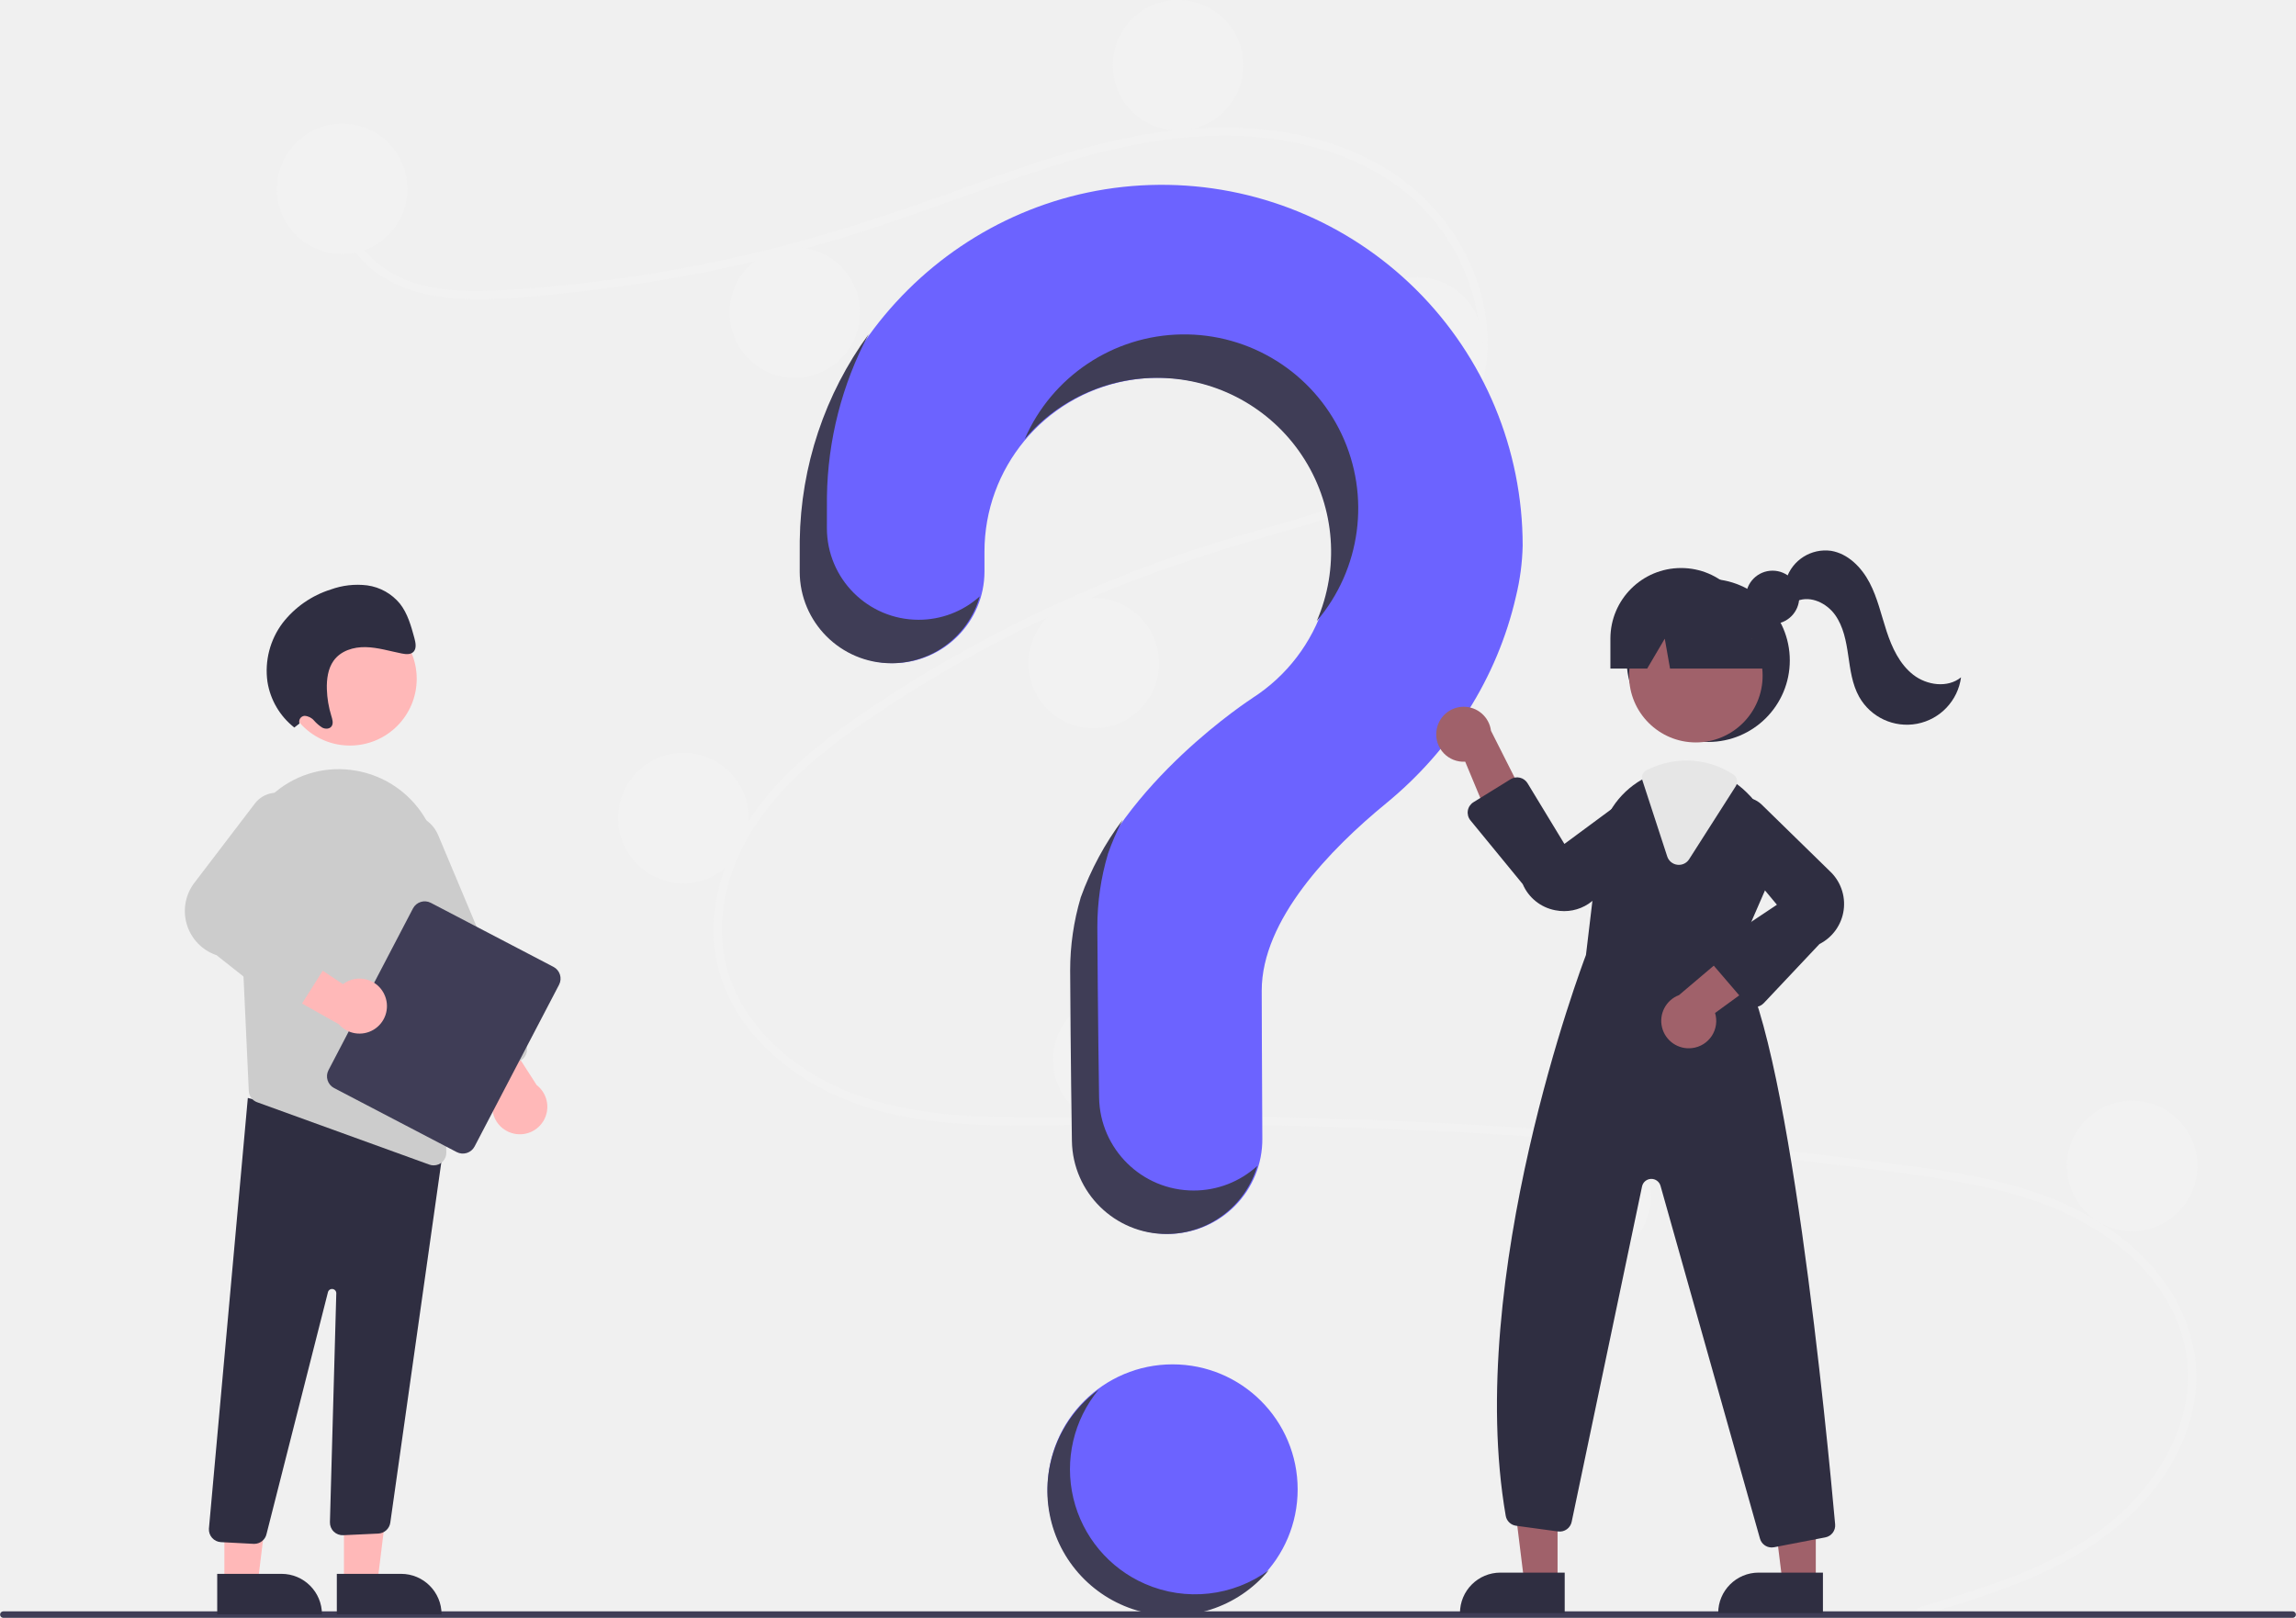
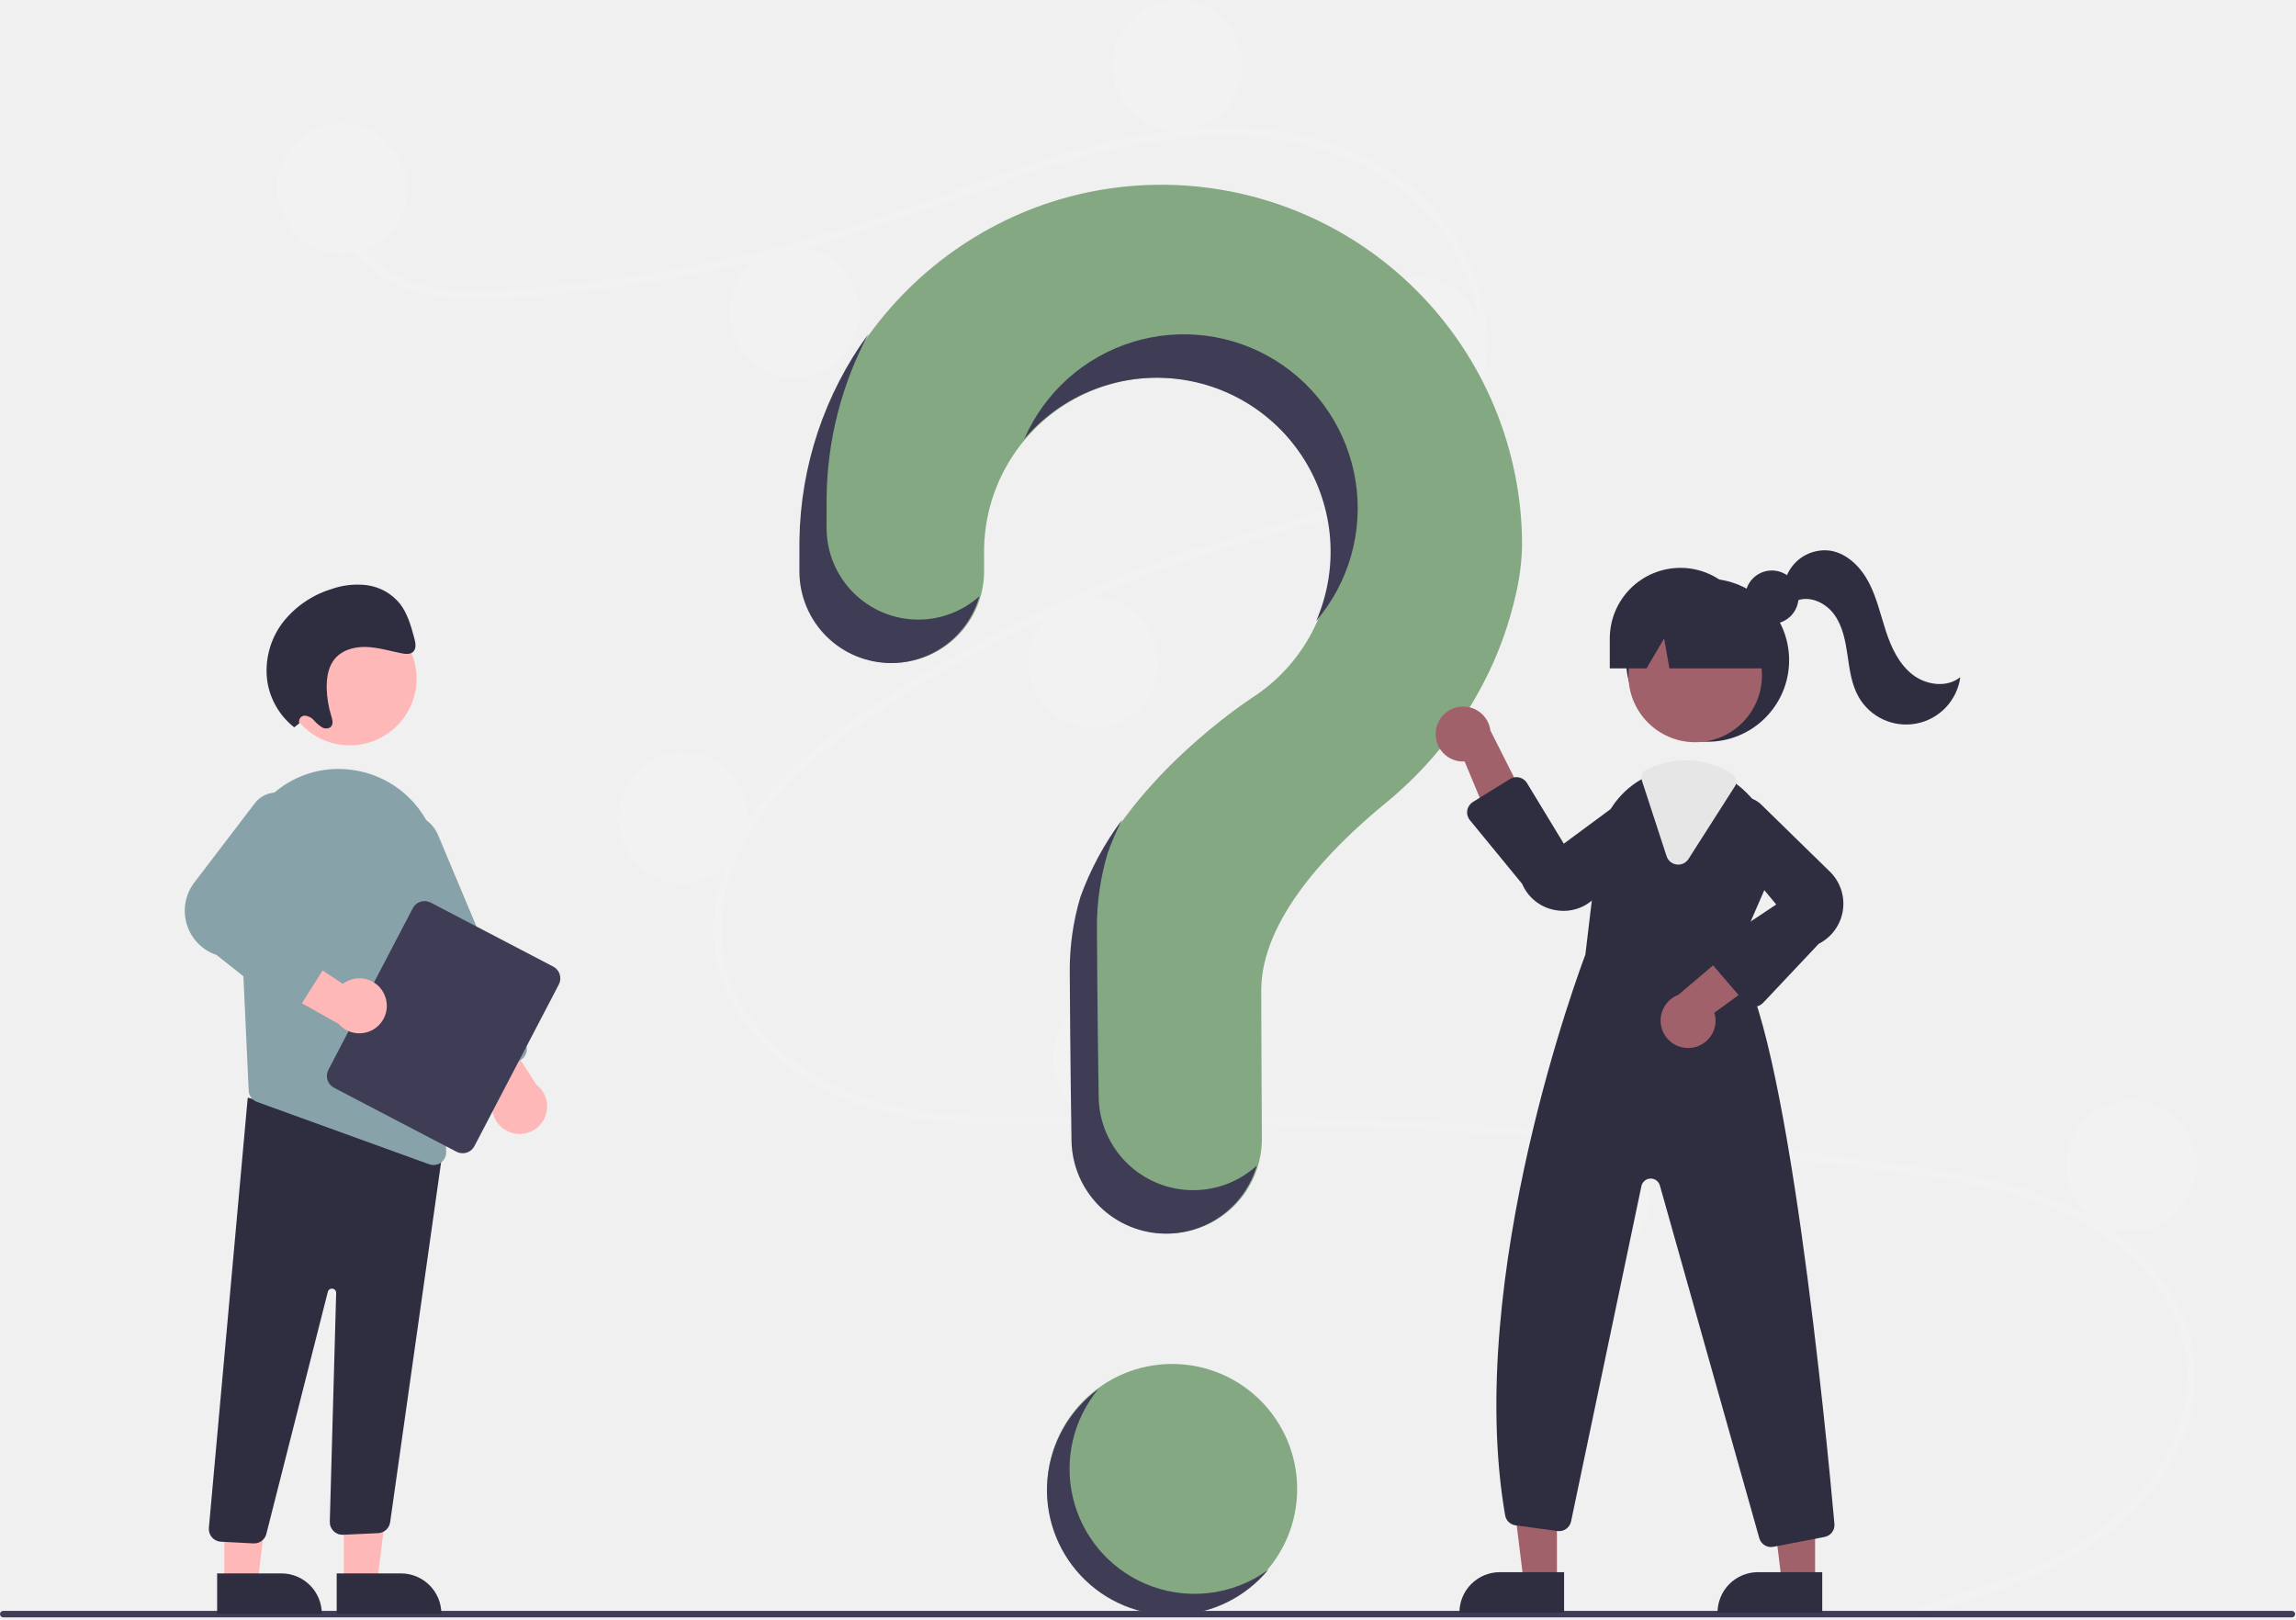
- <svg xmlns="http://www.w3.org/2000/svg" id="ef672dd0-2e16-4c9d-8107-606b55e40777" data-name="Layer 1" width="844.675" height="595.262" viewBox="0 0 844.675 595.262">
-   <circle cx="431.393" cy="548" r="46" fill="#6c63ff" />
-   <path d="M883.862,743.785c25.735-7.729,53.094-15.788,73.503-34.161,18.238-16.418,30.55-41.489,22.995-66.112-7.54-24.572-30.124-40.956-53.442-49.105-13.225-4.622-27.061-7.186-40.891-9.2-15.035-2.19-30.136-3.984-45.23-5.71q-91.677-10.486-184.044-12.811c-30.385-.765-60.764-.747-91.152-.306-27.139.394-55.722.384-80.899-11.151-19.578-8.97-37.348-25.289-42.803-46.734-6.297-24.755,5.318-49.964,21.98-67.892,8.783-9.45,19.047-17.404,29.636-24.717,11.487-7.934,23.375-15.306,35.521-22.188a494.634,494.634,0,0,1,74.767-34.468c12.746-4.634,25.68-8.633,38.728-12.321,11.017-3.115,22.068-6.234,32.716-10.477,20.583-8.204,40.161-22.1,45.395-44.881,4.96-21.591-3.403-45.031-18.065-61.071-16.963-18.557-42.539-26.692-67.06-28.008-27.528-1.478-54.422,5.412-80.297,14.156-27.597,9.326-54.599,20.049-82.778,27.603a556.958,556.958,0,0,1-85.196,15.837c-14.082,1.5-28.59,3.193-42.756,2.045-11.872-.962-23.684-4.454-32.434-12.88-7.503-7.225-11.972-17.154-10.435-27.632.279-1.903,3.17-1.094,2.893.798-1.87,12.755,6.8,24.509,17.484,30.529,12.348,6.958,27.374,6.968,41.122,6.172a537.825,537.825,0,0,0,88.515-12.796c28.593-6.531,56.164-15.866,83.704-25.839,26.156-9.472,52.897-18.716,80.84-20.767,24.246-1.78,49.752,1.752,70.874,14.423,18.564,11.136,32.215,29.707,36.565,51.018,4.25,20.825-1.636,41.785-17.4,56.317-16.321,15.046-38.701,21.479-59.557,27.404-26.452,7.514-52.337,16.298-77.392,27.703a485.824,485.824,0,0,0-72.8,40.928c-22.246,15.202-44.201,34.331-51.237,61.451-3.277,12.633-2.672,26.032,2.812,37.965,4.876,10.61,12.907,19.535,22.262,26.419,22.321,16.424,50.453,19.797,77.414,20.132,30.281.377,60.564-.645,90.855-.148q92.599,1.52,184.819,11.273,23.108,2.446,46.158,5.407c13.822,1.776,27.69,3.541,41.278,6.695,24.162,5.608,47.674,16.392,62.692,36.878a61.319,61.319,0,0,1,11.947,30.446c1.051,11.524-1.77,23.069-6.98,33.321-11.532,22.69-33.134,37.123-56.073,46.605-12.287,5.079-25.032,8.926-37.752,12.746-1.853.557-2.645-2.338-.798-2.893Z" transform="translate(-177.6623 -152.3692)" fill="#f2f2f2" />
-   <circle cx="125.893" cy="69.5" r="24" fill="#f2f2f2" />
-   <circle cx="292.393" cy="115" r="24" fill="#f2f2f2" />
-   <circle cx="433.393" cy="24" r="24" fill="#f2f2f2" />
-   <circle cx="521.393" cy="126" r="24" fill="#f2f2f2" />
-   <circle cx="402.393" cy="244" r="24" fill="#f2f2f2" />
-   <circle cx="251.393" cy="301" r="24" fill="#f2f2f2" />
-   <circle cx="411.393" cy="390" r="24" fill="#f2f2f2" />
-   <circle cx="583.393" cy="440" r="24" fill="#f2f2f2" />
-   <circle cx="784.393" cy="429" r="24" fill="#f2f2f2" />
-   <path d="M604.128,220.373c-71.892.508-130.756,58.93-131.777,130.816-.009.664-.014,5.33-.013,11.434a33.748,33.748,0,0,0,33.744,33.746h0a33.769,33.769,0,0,0,33.761-33.798c-.003-4.152-.006-7.026-.006-7.202a64,64,0,1,1,98.52,53.879l.012.014s-48.028,30.92-62.671,73.335l.012.003a94.004,94.004,0,0,0-3.874,26.768c0,3.725.219,36.321.643,62.778a34.786,34.786,0,0,0,34.79,34.222h0a34.796,34.796,0,0,0,34.794-35.011c-.147-24.229-.227-52.442-.227-54.489,0-26.045,25.125-51.995,45.764-68.917,23.766-19.487,40.868-46.043,47.737-75.999a86.762,86.762,0,0,0,2.499-18.834A132.75,132.75,0,0,0,604.128,220.373Z" transform="translate(-177.6623 -152.3692)" fill="#6c63ff" />
-   <path d="M1021.147,747.631H178.853a1.191,1.191,0,0,1,0-2.381h842.294a1.191,1.191,0,0,1,0,2.381Z" transform="translate(-177.6623 -152.3692)" fill="#3f3d56" />
-   <circle cx="628.449" cy="242.996" r="30" fill="#2f2e41" />
-   <polygon points="573.012 582.129 560.753 582.129 554.92 534.841 573.015 534.841 573.012 582.129" fill="#a0616a" />
-   <path d="M551.996,578.626h23.644a0,0,0,0,1,0,0v14.887a0,0,0,0,1,0,0H537.109a0,0,0,0,1,0,0v0A14.887,14.887,0,0,1,551.996,578.626Z" fill="#2f2e41" />
-   <polygon points="668.012 582.129 655.753 582.129 649.92 534.841 668.015 534.841 668.012 582.129" fill="#a0616a" />
-   <path d="M646.996,578.626h23.644a0,0,0,0,1,0,0v14.887a0,0,0,0,1,0,0H632.109a0,0,0,0,1,0,0v0A14.887,14.887,0,0,1,646.996,578.626Z" fill="#2f2e41" />
-   <circle cx="623.89" cy="248.61" r="24.561" fill="#a0616a" />
-   <path d="M816.191,504.775l10.99-25.25a31.383,31.383,0,0,0-6.95-35.6,31.873,31.873,0,0,0-3.07-2.67,30.935,30.935,0,0,0-18.99-6.57,32.179,32.179,0,0,0-13.4,2.98c-.36.16-.71.33-1.07.5-.69.33-1.37.69-2.03,1.06a31.678,31.678,0,0,0-15.7,23.88l-4.85,40.64c-1.22,3.19-44.74,118.39-29.52,206.34a4.467,4.467,0,0,0,3.82,3.67l15.43,2.1a4.497,4.497,0,0,0,5.01-3.53l25.89-123.41a3.503,3.503,0,0,1,6.8-.23l36.58,129.78a4.471,4.471,0,0,0,4.31,3.28,5.122,5.122,0,0,0,.87-.08l18.85-3.63a4.471,4.471,0,0,0,3.63-4.81C850.021,682.335,835.301,527.605,816.191,504.775Z" transform="translate(-177.6623 -152.3692)" fill="#2f2e41" />
-   <path d="M706.102,421.419A10.056,10.056,0,0,0,716.696,432.623l13.729,32.992,10.385-15.394-14.629-28.97a10.11,10.11,0,0,0-20.079.169Z" transform="translate(-177.6623 -152.3692)" fill="#a0616a" />
-   <path d="M800.19,537.996a10.056,10.056,0,0,0,8.427-12.913l28.885-21.038-17.39-6.512-24.764,20.977a10.11,10.11,0,0,0,4.842,19.487Z" transform="translate(-177.6623 -152.3692)" fill="#a0616a" />
-   <path d="M753.102,487.61a17.057,17.057,0,0,1-3.298-.325,16.305,16.305,0,0,1-11.948-9.616l-19.234-23.453a4.501,4.501,0,0,1,1.111-6.681l13.684-8.471a4.5,4.5,0,0,1,6.215,1.49l13.556,22.334L779.15,443.702A9.721,9.721,0,0,1,790.46,459.264l-25.912,23.637A16.253,16.253,0,0,1,753.102,487.61Z" transform="translate(-177.6623 -152.3692)" fill="#2f2e41" />
-   <path d="M823.252,522.883c-.035,0-.071,0-.106-.001a4.508,4.508,0,0,1-3.311-1.57l-12.166-14.193a4.5,4.5,0,0,1,.92-6.673l22.781-15.188-20.638-24.812a9.721,9.721,0,0,1,14.887-12.183l25.084,24.513a16.525,16.525,0,0,1-3.675,26.94l-20.501,21.754A4.507,4.507,0,0,1,823.252,522.883Z" transform="translate(-177.6623 -152.3692)" fill="#2f2e41" />
-   <path d="M795.307,470.584a4.632,4.632,0,0,1-.584-.037,4.461,4.461,0,0,1-3.71-3.069l-9.142-28.029a3.083,3.083,0,0,1,1.594-3.725l.297-.14c.269-.128.535-.254.807-.375a32.574,32.574,0,0,1,13.603-3.023,31.327,31.327,0,0,1,17.161,5.157,3.13,3.13,0,0,1,.901,4.294L799.084,468.504A4.455,4.455,0,0,1,795.307,470.584Z" transform="translate(-177.6623 -152.3692)" fill="#e6e6e6" />
-   <circle cx="652.101" cy="219.786" r="9.817" fill="#2f2e41" />
-   <path d="M796.111,361.365h0a26,26,0,0,0-26,26v11h13.529l6.471-11,1.941,11h41.059l-11-11A26,26,0,0,0,796.111,361.365Z" transform="translate(-177.6623 -152.3692)" fill="#2f2e41" />
-   <path d="M834.809,365.431a15.15,15.15,0,0,1,16.481-10.396c6.256,1.046,11.202,6.075,14.149,11.691s4.308,11.903,6.289,17.928,4.791,12.084,9.793,15.984,12.677,4.958,17.59.946a20.118,20.118,0,0,1-37.477,7.181c-2.592-4.612-3.261-10.017-4.03-15.251s-1.767-10.65-4.862-14.94-8.888-7.093-13.804-5.139Z" transform="translate(-177.6623 -152.3692)" fill="#2f2e41" />
-   <path d="M515.609,380.408h0a33.748,33.748,0,0,1-33.744-33.746c-0-6.104.004-10.771.013-11.434a131.507,131.507,0,0,1,15.359-59.909,131.803,131.803,0,0,0-25.359,75.909c-.009.664-.014,5.33-.013,11.434a33.748,33.748,0,0,0,33.744,33.746h0A33.773,33.773,0,0,0,538.097,371.817,33.622,33.622,0,0,1,515.609,380.408Z" transform="translate(-177.6623 -152.3692)" fill="#3f3d56" />
-   <path d="M606.415,291.478a64.004,64.004,0,0,1,55.659,89.413,63.997,63.997,0,1,0-107.426-66.985A63.871,63.871,0,0,1,606.415,291.478Z" transform="translate(-177.6623 -152.3692)" fill="#3f3d56" />
-   <path d="M616.797,590.408h0a34.787,34.787,0,0,1-34.79-34.222c-.423-26.456-.643-59.052-.643-62.778a94.004,94.004,0,0,1,3.874-26.768l-.012-.003a95.069,95.069,0,0,1,5.494-12.701,110.047,110.047,0,0,0-15.494,28.701l.012.003a94.004,94.004,0,0,0-3.874,26.768c0,3.725.219,36.321.643,62.778a34.787,34.787,0,0,0,34.79,34.222h0a34.803,34.803,0,0,0,33.402-25.048A34.66,34.66,0,0,1,616.797,590.408Z" transform="translate(-177.6623 -152.3692)" fill="#3f3d56" />
-   <polygon points="126.541 582.585 138.8 582.584 144.633 535.296 126.538 535.297 126.541 582.585" fill="#ffb8b8" />
-   <path d="M301.576,731.451H340.107a0,0,0,0,1,0,0v14.887a0,0,0,0,1,0,0H316.463A14.887,14.887,0,0,1,301.576,731.451v0A0,0,0,0,1,301.576,731.451Z" transform="translate(464.0541 1325.404) rotate(179.9974)" fill="#2f2e41" />
-   <polygon points="82.541 582.585 94.8 582.584 100.633 535.296 82.538 535.297 82.541 582.585" fill="#ffb8b8" />
-   <path d="M257.576,731.451H296.107a0,0,0,0,1,0,0v14.887a0,0,0,0,1,0,0H272.463A14.887,14.887,0,0,1,257.576,731.451v0A0,0,0,0,1,257.576,731.451Z" transform="translate(376.0541 1325.406) rotate(179.9974)" fill="#2f2e41" />
-   <path d="M270.917,720.411l-11.975-.63a4.673,4.673,0,0,1-4.419-4.967l14.313-158.466,65.911,17.786,6.35-1.732L321.239,712.686a4.696,4.696,0,0,1-4.358,3.945l-12.909.601a4.674,4.674,0,0,1-4.931-4.796l2.339-84.196a1.558,1.558,0,0,0-3.083-.36L275.739,716.692a4.646,4.646,0,0,1-4.569,3.725C271.086,720.418,271.002,720.416,270.917,720.411Z" transform="translate(-177.6623 -152.3692)" fill="#2f2e41" />
-   <circle cx="128.742" cy="249.759" r="24.561" fill="#ffb8b8" />
-   <path d="M265.512,474.287l2.701,58.267.976,21.199a4.642,4.642,0,0,0,3.074,4.175l63.336,22.943a4.477,4.477,0,0,0,1.6.28,4.644,4.644,0,0,0,4.664-4.788L339.266,471.597A36.93,36.93,0,0,0,308.522,435.92c-.613-.093-1.236-.187-1.859-.27a36.249,36.249,0,0,0-29.165,9.441,37.236,37.236,0,0,0-11.986,29.196Z" transform="translate(-177.6623 -152.3692)" fill="#ccc" />
-   <path d="M365.855,569.245a10.064,10.064,0,0,1-5.369-15.227l-21.478-28.56,18.534-1.147,17.554,27.297a10.111,10.111,0,0,1-9.242,17.637Z" transform="translate(-177.6623 -152.3692)" fill="#ffb8b8" />
-   <path d="M350.753,548.85a4.644,4.644,0,0,1-2.541-2.518L315.854,469.237a12.463,12.463,0,1,1,22.984-9.647l32.358,77.095a4.679,4.679,0,0,1-2.5,6.118l-14.365,6.029a4.642,4.642,0,0,1-3.577.017Z" transform="translate(-177.6623 -152.3692)" fill="#ccc" />
-   <path d="M298.508,546.131,329.587,486.622a4.878,4.878,0,0,1,6.575-2.063l45.112,23.56a4.878,4.878,0,0,1,2.063,6.575l-31.079,59.509a4.878,4.878,0,0,1-6.575,2.063L300.571,552.706A4.878,4.878,0,0,1,298.508,546.131Z" transform="translate(-177.6623 -152.3692)" fill="#3f3d56" />
-   <path d="M319.351,518.943a10.064,10.064,0,0,0-15.517-4.46l-29.778-19.754-.051,18.57L302.29,529.21a10.111,10.111,0,0,0,17.06-10.267Z" transform="translate(-177.6623 -152.3692)" fill="#ffb8b8" />
-   <path d="M281.701,523.119l-24.337-19.278a17.163,17.163,0,0,1-7.823-27.135l22.097-28.96a10.096,10.096,0,0,1,17.13,10.284l-17.484,28.6,25.694,12.187a4.674,4.674,0,0,1,1.948,6.72l-10.372,16.414a4.682,4.682,0,0,1-3.167,2.111c-.026.004-.051.008-.077.012A4.696,4.696,0,0,1,281.701,523.119Z" transform="translate(-177.6623 -152.3692)" fill="#ccc" />
-   <path d="M287.845,418.574a2.135,2.135,0,0,1,1.856-2.819,4.93,4.93,0,0,1,3.476,1.715,13.833,13.833,0,0,0,3.071,2.637c1.188.599,2.8.514,3.477-.628.636-1.072.2-2.508-.185-3.753a36.907,36.907,0,0,1-1.63-9.77c-.111-3.7.411-7.562,2.46-10.448,2.644-3.725,7.371-5.139,11.845-5.036s8.875,1.484,13.307,2.357c1.53.301,3.328.456,4.352-.73,1.088-1.261.688-3.301.226-5.004-1.201-4.417-2.475-8.985-5.265-12.552a18.898,18.898,0,0,0-12.061-6.79,28.938,28.938,0,0,0-13.462,1.528,36.096,36.096,0,0,0-17.683,12.319,29.236,29.236,0,0,0-5.578,21.6,26.667,26.667,0,0,0,9.886,16.855Z" transform="translate(-177.6623 -152.3692)" fill="#2f2e41" />
-   <path d="M598.92,735.149a45.994,45.994,0,0,1-17.07-71.489,45.997,45.997,0,1,0,62.569,66.464A45.969,45.969,0,0,1,598.92,735.149Z" transform="translate(-177.6623 -152.3692)" fill="#3f3d56" />
+ <svg xmlns="http://www.w3.org/2000/svg" width="845" height="596" viewBox="0 0 845 596" fill="none">
+   <g clip-path="url(#clip0)">
+     <path d="M431.393 594C456.798 594 477.393 573.405 477.393 548C477.393 522.595 456.798 502 431.393 502C405.988 502 385.393 522.595 385.393 548C385.393 573.405 405.988 594 431.393 594Z" fill="#84A882" />
+     <path d="M706.199 591.416C731.934 583.687 759.293 575.628 779.703 557.255C797.94 540.836 810.253 515.766 802.697 491.143C795.157 466.571 772.573 450.187 749.256 442.038C736.031 437.416 722.195 434.852 708.364 432.837C693.329 430.648 678.228 428.854 663.134 427.127C602.016 420.137 540.668 415.867 479.09 414.316C448.706 413.551 418.327 413.569 387.938 414.011C360.798 414.405 332.216 414.395 307.039 402.86C287.46 393.89 269.691 377.571 264.235 356.127C257.938 331.372 269.553 306.163 286.215 288.235C294.998 278.784 305.263 270.831 315.852 263.517C327.339 255.583 339.227 248.211 351.372 241.329C375.293 227.782 400.302 216.252 426.139 206.861C438.885 202.226 451.82 198.228 464.867 194.539C475.884 191.424 486.935 188.305 497.583 184.062C518.166 175.858 537.744 161.962 542.977 139.18C547.937 117.589 539.574 94.15 524.912 78.11C507.949 59.553 482.373 51.418 457.852 50.102C430.324 48.624 403.43 55.514 377.555 64.257C349.959 73.584 322.957 84.307 294.777 91.861C266.833 99.344 238.348 104.639 209.581 107.697C195.499 109.197 180.991 110.89 166.825 109.742C154.953 108.78 143.141 105.288 134.391 96.862C126.888 89.638 122.419 79.708 123.956 69.23C124.235 67.327 127.126 68.136 126.849 70.028C124.978 82.783 133.648 94.536 144.333 100.557C156.681 107.515 171.707 107.525 185.454 106.729C215.263 104.928 244.871 100.648 273.969 93.933C302.561 87.403 330.133 78.067 357.673 68.094C383.829 58.623 410.57 49.378 438.513 47.327C462.759 45.547 488.265 49.079 509.387 61.75C527.951 72.886 541.602 91.457 545.952 112.768C550.202 133.593 544.315 154.553 528.552 169.085C512.23 184.132 489.851 190.564 468.995 196.489C442.543 204.003 416.658 212.787 391.603 224.192C366.206 235.72 341.85 249.413 318.803 265.12C296.556 280.322 274.602 299.451 267.566 326.571C264.289 339.204 264.894 352.603 270.378 364.536C275.254 375.146 283.284 384.071 292.639 390.954C314.96 407.379 343.092 410.751 370.054 411.087C400.335 411.463 430.617 410.441 460.909 410.939C522.641 411.952 584.247 415.709 645.727 422.211C661.133 423.842 676.518 425.644 691.885 427.618C705.706 429.394 719.575 431.159 733.163 434.313C757.326 439.921 780.837 450.705 795.855 471.191C802.52 480.071 806.65 490.594 807.802 501.637C808.854 513.161 806.032 524.706 800.822 534.958C789.29 557.648 767.688 572.081 744.749 581.562C732.462 586.641 719.717 590.488 706.997 594.309C705.144 594.865 704.352 591.97 706.2 591.416L706.199 591.416Z" fill="#F2F2F2" />
+     <path d="M125.893 93.5C139.148 93.5 149.893 82.755 149.893 69.5C149.893 56.245 139.148 45.5 125.893 45.5C112.638 45.5 101.893 56.245 101.893 69.5C101.893 82.755 112.638 93.5 125.893 93.5Z" fill="#F2F2F2" />
+     <path d="M292.393 139C305.648 139 316.393 128.255 316.393 115C316.393 101.745 305.648 91 292.393 91C279.138 91 268.393 101.745 268.393 115C268.393 128.255 279.138 139 292.393 139Z" fill="#F2F2F2" />
+     <path d="M433.393 48C446.648 48 457.393 37.255 457.393 24C457.393 10.745 446.648 0 433.393 0C420.138 0 409.393 10.745 409.393 24C409.393 37.255 420.138 48 433.393 48Z" fill="#F2F2F2" />
+     <path d="M521.393 150C534.648 150 545.393 139.255 545.393 126C545.393 112.745 534.648 102 521.393 102C508.138 102 497.393 112.745 497.393 126C497.393 139.255 508.138 150 521.393 150Z" fill="#F2F2F2" />
+     <path d="M402.393 268C415.648 268 426.393 257.255 426.393 244C426.393 230.745 415.648 220 402.393 220C389.138 220 378.393 230.745 378.393 244C378.393 257.255 389.138 268 402.393 268Z" fill="#F2F2F2" />
+     <path d="M251.393 325C264.648 325 275.393 314.255 275.393 301C275.393 287.745 264.648 277 251.393 277C238.138 277 227.393 287.745 227.393 301C227.393 314.255 238.138 325 251.393 325Z" fill="#F2F2F2" />
+     <path d="M411.393 414C424.648 414 435.393 403.255 435.393 390C435.393 376.745 424.648 366 411.393 366C398.138 366 387.393 376.745 387.393 390C387.393 403.255 398.138 414 411.393 414Z" fill="#F2F2F2" />
+     <path d="M583.393 464C596.648 464 607.393 453.255 607.393 440C607.393 426.745 596.648 416 583.393 416C570.138 416 559.393 426.745 559.393 440C559.393 453.255 570.138 464 583.393 464Z" fill="#F2F2F2" />
+     <path d="M784.393 453C797.648 453 808.393 442.255 808.393 429C808.393 415.745 797.648 405 784.393 405C771.138 405 760.393 415.745 760.393 429C760.393 442.255 771.138 453 784.393 453Z" fill="#F2F2F2" />
+     <path d="M426.465 68.003C354.573 68.511 295.709 126.933 294.688 198.82C294.679 199.483 294.674 204.15 294.675 210.254C294.675 219.203 298.23 227.786 304.558 234.115C310.887 240.443 319.469 243.999 328.419 244H328.419C332.855 243.999 337.248 243.124 341.346 241.425C345.444 239.725 349.167 237.235 352.302 234.096C355.437 230.958 357.924 227.232 359.618 223.132C361.313 219.032 362.184 214.639 362.18 210.202C362.176 206.05 362.174 203.176 362.174 203C362.172 191.89 365.062 180.971 370.559 171.316C376.057 161.662 383.973 153.605 393.529 147.938C403.085 142.271 413.952 139.189 425.06 138.996C436.169 138.803 447.136 141.504 456.883 146.835C466.631 152.166 474.823 159.942 480.653 169.399C486.484 178.856 489.752 189.668 490.137 200.771C490.521 211.875 488.009 222.887 482.846 232.725C477.684 242.562 470.05 250.887 460.695 256.879L460.706 256.894C460.706 256.894 412.678 287.813 398.035 330.229L398.048 330.232C395.473 338.921 394.168 347.937 394.174 357C394.174 360.725 394.393 393.321 394.817 419.778C394.965 428.906 398.696 437.61 405.204 444.013C411.713 450.415 420.477 454.002 429.607 454H429.607C434.195 454 438.737 453.092 442.972 451.33C447.207 449.568 451.053 446.986 454.286 443.732C457.52 440.478 460.078 436.617 461.814 432.371C463.55 428.124 464.429 423.577 464.401 418.989C464.254 394.76 464.174 366.548 464.174 364.5C464.174 338.455 489.3 312.505 509.938 295.583C533.704 276.096 550.806 249.54 557.675 219.583C559.195 213.416 560.033 207.1 560.174 200.75C560.174 183.236 556.709 165.896 549.977 149.727C543.246 133.559 533.382 118.882 520.953 106.543C508.524 94.204 493.777 84.446 477.56 77.832C461.344 71.217 443.979 67.877 426.465 68.003Z" fill="#84A882" />
+     <path d="M843.485 595.262H1.191C0.875 595.261 0.574 595.135 0.351 594.912C0.128 594.688 0.003 594.386 0.003 594.071C0.003 593.756 0.128 593.453 0.351 593.23C0.574 593.007 0.875 592.881 1.191 592.88H843.485C843.8 592.88 844.103 593.006 844.327 593.229C844.55 593.452 844.675 593.755 844.675 594.071C844.675 594.387 844.55 594.689 844.327 594.913C844.103 595.136 843.8 595.262 843.485 595.262Z" fill="#3F3D56" />
+     <path d="M628.449 272.996C645.017 272.996 658.449 259.564 658.449 242.996C658.449 226.427 645.017 212.996 628.449 212.996C611.88 212.996 598.449 226.427 598.449 242.996C598.449 259.564 611.88 272.996 628.449 272.996Z" fill="#2F2E41" />
+     <path d="M573.012 582.129H560.753L554.92 534.841H573.015L573.012 582.129Z" fill="#A0616A" />
+     <path d="M551.996 578.626H575.639V593.513H537.109C537.109 591.558 537.494 589.622 538.242 587.816C538.99 586.009 540.087 584.368 541.469 582.986C542.851 581.604 544.492 580.507 546.299 579.759C548.105 579.011 550.041 578.626 551.996 578.626Z" fill="#2F2E41" />
+     <path d="M668.012 582.129H655.753L649.92 534.841H668.015L668.012 582.129Z" fill="#A0616A" />
+     <path d="M646.996 578.626H670.639V593.513H632.109C632.109 591.558 632.494 589.622 633.242 587.816C633.99 586.009 635.087 584.368 636.469 582.986C637.851 581.604 639.492 580.507 641.299 579.759C643.105 579.011 645.041 578.626 646.996 578.626Z" fill="#2F2E41" />
+     <path d="M623.89 273.171C637.454 273.171 648.451 262.175 648.451 248.61C648.451 235.045 637.454 224.049 623.89 224.049C610.325 224.049 599.329 235.045 599.329 248.61C599.329 262.175 610.325 273.171 623.89 273.171Z" fill="#A0616A" />
+     <path d="M638.529 352.406L649.519 327.156C652.188 321.233 652.953 314.627 651.708 308.25C650.463 301.874 647.27 296.041 642.569 291.556C641.603 290.601 640.578 289.71 639.499 288.886C634.076 284.644 627.394 282.332 620.509 282.316C615.88 282.334 611.309 283.35 607.109 285.296C606.749 285.456 606.399 285.626 606.039 285.796C605.349 286.126 604.669 286.486 604.009 286.856C599.704 289.328 596.04 292.777 593.313 296.925C590.586 301.073 588.872 305.804 588.309 310.736L583.459 351.376C582.239 354.566 538.719 469.766 553.939 557.716C554.101 558.655 554.559 559.518 555.246 560.178C555.934 560.839 556.814 561.262 557.759 561.386L573.189 563.486C574.316 563.64 575.459 563.362 576.389 562.707C577.318 562.052 577.965 561.069 578.199 559.956L604.089 436.546C604.25 435.779 604.664 435.089 605.264 434.585C605.864 434.081 606.616 433.792 607.399 433.766C608.182 433.739 608.951 433.976 609.584 434.439C610.217 434.901 610.676 435.562 610.889 436.316L647.469 566.096C647.73 567.039 648.292 567.87 649.071 568.463C649.849 569.055 650.801 569.376 651.779 569.376C652.071 569.374 652.362 569.347 652.649 569.296L671.499 565.666C672.595 565.461 673.574 564.854 674.246 563.964C674.918 563.075 675.233 561.966 675.129 560.856C672.359 529.966 657.639 375.236 638.529 352.406Z" fill="#2F2E41" />
+     <path d="M528.439 269.05C528.269 270.51 528.421 271.99 528.884 273.385C529.347 274.78 530.111 276.057 531.121 277.125C532.131 278.193 533.363 279.027 534.73 279.567C536.097 280.108 537.566 280.342 539.034 280.253L552.763 313.246L563.148 297.851L548.518 268.881C548.206 266.426 547.004 264.171 545.14 262.542C543.276 260.914 540.879 260.026 538.404 260.047C535.929 260.068 533.548 260.996 531.711 262.655C529.875 264.314 528.71 266.59 528.439 269.05L528.439 269.05Z" fill="#A0616A" />
+     <path d="M622.528 385.626C623.988 385.452 625.391 384.959 626.64 384.184C627.889 383.408 628.953 382.368 629.756 381.137C630.559 379.906 631.083 378.514 631.29 377.058C631.497 375.603 631.383 374.12 630.954 372.713L659.84 351.675L642.449 345.162L617.686 366.139C615.371 367.015 613.457 368.71 612.308 370.902C611.159 373.094 610.854 375.632 611.451 378.034C612.048 380.436 613.505 382.535 615.547 383.935C617.588 385.334 620.072 385.936 622.528 385.626Z" fill="#A0616A" />
+     <path d="M575.44 335.241C574.332 335.24 573.228 335.131 572.141 334.916C569.514 334.416 567.05 333.277 564.966 331.6C562.883 329.923 561.244 327.759 560.194 325.3L540.959 301.846C540.553 301.351 540.257 300.774 540.091 300.154C539.926 299.535 539.895 298.887 540 298.254C540.105 297.622 540.344 297.019 540.701 296.486C541.058 295.954 541.525 295.503 542.07 295.166L555.755 286.695C556.26 286.382 556.822 286.173 557.409 286.078C557.996 285.984 558.595 286.007 559.173 286.145C559.751 286.284 560.296 286.535 560.776 286.885C561.256 287.236 561.662 287.677 561.97 288.185L575.527 310.519L601.488 291.333C603.555 290.249 605.943 289.945 608.216 290.476C610.488 291.008 612.494 292.339 613.866 294.227C615.238 296.115 615.885 298.434 615.689 300.76C615.493 303.085 614.467 305.263 612.798 306.894L586.886 330.531C583.841 333.549 579.727 335.242 575.44 335.241Z" fill="#2F2E41" />
+     <path d="M645.59 370.514C645.555 370.514 645.519 370.514 645.484 370.513C644.853 370.497 644.232 370.349 643.662 370.079C643.092 369.808 642.584 369.421 642.173 368.942L630.007 354.749C629.593 354.265 629.285 353.7 629.106 353.089C628.926 352.478 628.879 351.836 628.966 351.205C629.053 350.575 629.272 349.97 629.611 349.43C629.949 348.891 630.398 348.429 630.927 348.076L653.709 332.888L633.07 308.076C631.87 306.075 631.429 303.708 631.83 301.408C632.23 299.109 633.444 297.03 635.25 295.552C637.057 294.074 639.334 293.295 641.667 293.358C644.001 293.421 646.233 294.321 647.958 295.893L673.041 320.406C675.015 322.21 676.522 324.465 677.433 326.979C678.343 329.493 678.63 332.191 678.269 334.84C677.907 337.49 676.909 340.012 675.358 342.19C673.807 344.368 671.751 346.138 669.366 347.346L648.865 369.1C648.444 369.546 647.936 369.902 647.373 370.145C646.81 370.388 646.203 370.513 645.59 370.514Z" fill="#2F2E41" />
+     <path d="M617.645 318.214C617.45 318.214 617.255 318.202 617.061 318.177C616.214 318.074 615.414 317.73 614.756 317.186C614.098 316.643 613.61 315.921 613.35 315.108L604.208 287.079C603.979 286.371 604.014 285.603 604.307 284.918C604.6 284.234 605.131 283.678 605.802 283.355L606.099 283.214C606.368 283.086 606.634 282.96 606.906 282.839C611.169 280.862 615.81 279.831 620.509 279.816C626.61 279.827 632.574 281.619 637.67 284.973C638.354 285.427 638.831 286.132 639 286.935C639.168 287.739 639.015 288.576 638.572 289.267L621.422 316.135C621.02 316.773 620.462 317.298 619.802 317.662C619.141 318.026 618.399 318.216 617.645 318.214Z" fill="#E6E6E6" />
+     <path d="M652.101 229.603C657.523 229.603 661.918 225.208 661.918 219.786C661.918 214.365 657.523 209.969 652.101 209.969C646.679 209.969 642.284 214.365 642.284 219.786C642.284 225.208 646.679 229.603 652.101 229.603Z" fill="#2F2E41" />
+     <path d="M618.449 208.996C611.553 208.996 604.94 211.735 600.064 216.611C595.188 221.487 592.449 228.1 592.449 234.996V245.996H605.978L612.449 234.996L614.39 245.996H655.449L644.449 234.996C644.449 228.1 641.71 221.487 636.834 216.611C631.958 211.735 625.344 208.996 618.449 208.996Z" fill="#2F2E41" />
+     <path d="M657.146 213.062C658.232 209.668 660.48 206.764 663.494 204.863C666.508 202.962 670.096 202.184 673.627 202.666C679.883 203.712 684.83 208.741 687.777 214.358C690.724 219.974 692.085 226.26 694.066 232.285C696.047 238.311 698.857 244.369 703.859 248.269C708.861 252.17 716.536 253.228 721.449 249.216C720.888 253.397 719.026 257.296 716.127 260.362C713.228 263.428 709.439 265.504 705.296 266.298C701.152 267.092 696.863 266.563 693.037 264.786C689.21 263.01 686.039 260.075 683.972 256.397C681.38 251.785 680.711 246.38 679.942 241.146C679.173 235.912 678.174 230.496 675.08 226.205C671.985 221.915 666.192 219.112 661.276 221.067L657.146 213.062Z" fill="#2F2E41" />
+     <path d="M337.947 228.038C328.997 228.037 320.414 224.482 314.086 218.153C307.758 211.825 304.203 203.242 304.202 194.292C304.202 188.189 304.206 183.522 304.216 182.858C304.5 161.952 309.765 141.414 319.574 122.949C303.458 145.012 294.596 171.538 294.216 198.858C294.206 199.522 294.202 204.189 294.202 210.292C294.203 219.242 297.758 227.825 304.086 234.153C310.414 240.482 318.997 244.037 327.947 244.038C335.301 244.036 342.453 241.632 348.316 237.194C354.18 232.756 358.435 226.525 360.434 219.448C354.256 224.989 346.246 228.048 337.947 228.038Z" fill="#3F3D56" />
+     <path d="M428.753 139.109C439.099 139.603 449.171 142.601 458.103 147.845C467.035 153.089 474.562 160.423 480.036 169.216C485.509 178.01 488.767 188 489.53 198.33C490.292 208.66 488.536 219.021 484.412 228.522C490.377 221.517 494.761 213.308 497.266 204.454C499.77 195.601 500.337 186.312 498.926 177.22C497.515 168.128 494.16 159.447 489.09 151.769C484.02 144.091 477.354 137.596 469.547 132.728C461.74 127.86 452.974 124.732 443.849 123.559C434.723 122.385 425.452 123.193 416.667 125.927C407.881 128.661 399.789 133.258 392.941 139.403C386.094 145.548 380.652 153.098 376.986 161.537C383.321 154.084 391.284 148.186 400.259 144.298C409.234 140.409 418.983 138.634 428.753 139.109Z" fill="#3F3D56" />
+     <path d="M439.134 438.038C430.005 438.04 421.24 434.453 414.732 428.051C408.223 421.649 404.493 412.944 404.345 403.816C403.921 377.36 403.702 344.764 403.702 341.038C403.696 331.976 405.001 322.96 407.575 314.27L407.563 314.267C409.084 309.906 410.92 305.661 413.057 301.567C406.496 310.311 401.274 319.984 397.563 330.267L397.575 330.27C395.001 338.96 393.696 347.976 393.702 357.038C393.702 360.764 393.921 393.36 394.345 419.816C394.493 428.944 398.223 437.649 404.732 444.051C411.24 450.453 420.005 454.04 429.134 454.038C436.662 454.037 443.986 451.595 450.009 447.079C456.031 442.563 460.427 436.216 462.536 428.99C456.139 434.823 447.791 438.051 439.134 438.038Z" fill="#3F3D56" />
+     <path d="M126.541 582.585L138.8 582.584L144.633 535.296L126.538 535.297L126.541 582.585Z" fill="#FFB8B8" />
+     <path d="M162.445 593.968L123.914 593.969L123.913 579.082L147.557 579.081C151.505 579.081 155.292 580.649 158.084 583.441C160.876 586.233 162.444 590.019 162.445 593.967L162.445 593.968Z" fill="#2F2E41" />
+     <path d="M82.541 582.585L94.8 582.584L100.633 535.296L82.538 535.297L82.541 582.585Z" fill="#FFB8B8" />
+     <path d="M118.445 593.968L79.914 593.969L79.913 579.082L103.557 579.081C107.505 579.081 111.292 580.649 114.084 583.441C116.876 586.233 118.444 590.019 118.445 593.967L118.445 593.968Z" fill="#2F2E41" />
+     <path d="M93.254 568.042L81.279 567.412C80.662 567.379 80.057 567.224 79.5 566.957C78.942 566.689 78.444 566.313 78.033 565.851C77.622 565.389 77.307 564.85 77.105 564.265C76.904 563.68 76.821 563.062 76.861 562.445L91.173 403.979L157.084 421.764L163.435 420.032L143.576 560.317C143.407 561.372 142.883 562.338 142.091 563.055C141.298 563.772 140.285 564.198 139.218 564.261L126.309 564.863C125.664 564.899 125.018 564.8 124.412 564.574C123.807 564.347 123.255 563.997 122.792 563.547C122.328 563.096 121.963 562.554 121.72 561.955C121.476 561.356 121.36 560.713 121.378 560.067L123.717 475.871C123.728 475.481 123.592 475.102 123.338 474.807C123.083 474.513 122.727 474.325 122.34 474.279C121.953 474.234 121.563 474.336 121.248 474.563C120.932 474.791 120.713 475.129 120.634 475.511L98.077 564.323C97.864 565.377 97.292 566.324 96.459 567.003C95.626 567.683 94.583 568.052 93.507 568.049C93.424 568.049 93.339 568.047 93.254 568.042Z" fill="#2F2E41" />
+     <path d="M128.742 274.32C142.307 274.32 153.303 263.323 153.303 249.759C153.303 236.194 142.307 225.198 128.742 225.198C115.177 225.198 104.181 236.194 104.181 249.759C104.181 263.323 115.177 274.32 128.742 274.32Z" fill="#FFB8B8" />
+     <path d="M87.85 321.918L90.55 380.185L91.526 401.384C91.565 402.307 91.879 403.197 92.426 403.941C92.974 404.684 93.731 405.248 94.601 405.559L157.937 428.503C158.448 428.693 158.99 428.788 159.536 428.783C160.16 428.786 160.778 428.663 161.354 428.422C161.929 428.181 162.45 427.826 162.885 427.379C163.32 426.933 163.661 426.402 163.887 425.821C164.113 425.239 164.219 424.618 164.2 423.995L161.603 319.228C161.433 310.632 158.269 302.365 152.657 295.853C147.044 289.34 139.336 284.989 130.86 283.551C130.247 283.457 129.624 283.364 129.001 283.28C123.745 282.628 118.41 283.135 113.371 284.766C108.332 286.398 103.712 289.113 99.835 292.722C95.822 296.414 92.668 300.942 90.596 305.987C88.525 311.032 87.588 316.47 87.85 321.918L87.85 321.918Z" fill="#87A2A8" />
+     <path d="M188.192 416.876C186.694 416.411 185.326 415.602 184.196 414.515C183.066 413.427 182.205 412.09 181.684 410.611C181.162 409.132 180.994 407.551 181.192 405.995C181.389 404.439 181.948 402.951 182.823 401.649L161.345 373.089L179.88 371.942L197.434 399.239C199.313 400.692 200.621 402.76 201.128 405.081C201.635 407.402 201.308 409.827 200.206 411.931C199.103 414.035 197.295 415.684 195.098 416.588C192.901 417.492 190.457 417.594 188.192 416.876H188.192Z" fill="#FFB8B8" />
+     <path d="M173.091 396.481C172.522 396.25 172.004 395.909 171.568 395.476C171.132 395.044 170.786 394.529 170.55 393.963L138.192 316.868C137.557 315.359 137.226 313.739 137.217 312.102C137.208 310.464 137.522 308.841 138.141 307.325C138.76 305.809 139.672 304.43 140.824 303.266C141.977 302.102 143.347 301.177 144.857 300.544C146.367 299.91 147.987 299.58 149.624 299.573C151.262 299.565 152.885 299.881 154.4 300.501C155.916 301.121 157.294 302.034 158.457 303.187C159.619 304.34 160.544 305.711 161.176 307.221L193.534 384.317C194.013 385.46 194.018 386.746 193.549 387.893C193.08 389.04 192.176 389.954 191.034 390.435L176.668 396.464C176.103 396.703 175.495 396.828 174.881 396.831C174.267 396.834 173.659 396.715 173.091 396.481L173.091 396.481Z" fill="#87A2A8" />
+     <path d="M120.845 393.762L151.925 334.253C152.524 333.108 153.553 332.248 154.785 331.862C156.018 331.475 157.354 331.593 158.5 332.189L203.611 355.749C204.756 356.349 205.616 357.378 206.002 358.61C206.389 359.843 206.271 361.179 205.675 362.324L174.595 421.833C173.996 422.978 172.967 423.838 171.734 424.225C170.502 424.611 169.166 424.493 168.02 423.897L122.909 400.337C121.764 399.737 120.904 398.708 120.518 397.476C120.131 396.243 120.249 394.907 120.845 393.762Z" fill="#3F3D56" />
+     <path d="M141.688 366.574C141.136 365.106 140.248 363.787 139.095 362.723C137.943 361.66 136.557 360.88 135.05 360.447C133.542 360.013 131.955 359.938 130.413 360.228C128.872 360.517 127.419 361.163 126.171 362.113L96.393 342.359L96.342 360.929L124.628 376.841C126.189 378.631 128.331 379.814 130.678 380.183C133.025 380.552 135.426 380.083 137.462 378.858C139.497 377.633 141.036 375.731 141.809 373.484C142.582 371.238 142.539 368.792 141.688 366.574Z" fill="#FFB8B8" />
+     <path d="M104.038 370.75L79.701 351.472C77.069 350.588 74.69 349.078 72.769 347.072C70.848 345.067 69.443 342.625 68.673 339.956C67.904 337.288 67.794 334.472 68.352 331.752C68.91 329.031 70.12 326.487 71.878 324.337L93.975 295.377C95.511 293.501 97.67 292.24 100.059 291.824C102.448 291.409 104.907 291.867 106.985 293.115C109.064 294.363 110.624 296.318 111.381 298.622C112.137 300.925 112.039 303.424 111.105 305.662L93.621 334.262L119.315 346.448C119.912 346.732 120.443 347.139 120.872 347.642C121.3 348.146 121.617 348.735 121.801 349.37C121.985 350.005 122.032 350.672 121.94 351.327C121.847 351.981 121.616 352.609 121.263 353.168L110.891 369.582C110.541 370.136 110.078 370.61 109.532 370.974C108.987 371.338 108.371 371.583 107.725 371.693C107.699 371.698 107.673 371.702 107.647 371.705C107.012 371.801 106.365 371.766 105.744 371.602C105.123 371.437 104.543 371.147 104.038 370.75Z" fill="#87A2A8" />
+     <path d="M110.183 266.205C110.078 265.897 110.044 265.569 110.085 265.245C110.126 264.922 110.241 264.613 110.42 264.341C110.599 264.069 110.838 263.841 111.119 263.676C111.4 263.51 111.715 263.411 112.039 263.386C112.705 263.422 113.356 263.593 113.953 263.888C114.551 264.183 115.082 264.595 115.516 265.101C116.404 266.126 117.439 267.015 118.587 267.738C119.775 268.337 121.386 268.252 122.064 267.11C122.7 266.038 122.264 264.602 121.879 263.357C120.899 260.188 120.351 256.902 120.249 253.587C120.138 249.886 120.66 246.025 122.708 243.139C125.352 239.414 130.08 238 134.554 238.102C139.028 238.205 143.429 239.586 147.861 240.459C149.391 240.76 151.189 240.914 152.213 239.729C153.301 238.468 152.901 236.427 152.438 234.725C151.237 230.307 149.963 225.74 147.173 222.173C144.156 218.466 139.846 216.039 135.112 215.382C130.567 214.819 125.953 215.343 121.65 216.911C114.639 219.121 108.469 223.418 103.967 229.229C99.326 235.409 97.32 243.175 98.389 250.83C99.433 257.496 102.966 263.519 108.275 267.684L110.183 266.205Z" fill="#2F2E41" />
+     <path d="M421.258 582.78C414.724 579.934 408.94 575.608 404.363 570.144C399.787 564.68 396.543 558.227 394.888 551.294C393.232 544.362 393.211 537.139 394.825 530.197C396.439 523.255 399.644 516.782 404.188 511.291C398.92 515.138 394.53 520.061 391.31 525.733C388.09 531.406 386.113 537.698 385.511 544.193C384.909 550.688 385.695 557.237 387.817 563.405C389.939 569.573 393.349 575.219 397.82 579.969C402.291 584.718 407.721 588.462 413.75 590.953C419.779 593.443 426.268 594.623 432.788 594.414C439.307 594.204 445.708 592.611 451.564 589.739C457.421 586.867 462.6 582.782 466.757 577.755C460.273 582.494 452.66 585.452 444.677 586.334C436.695 587.215 428.62 585.99 421.258 582.78Z" fill="#3F3D56" />
+   </g>
+   <defs>
+     <clipPath id="clip0">
+       <rect width="844.675" height="595.262" fill="white" />
+     </clipPath>
+   </defs>
</svg>
